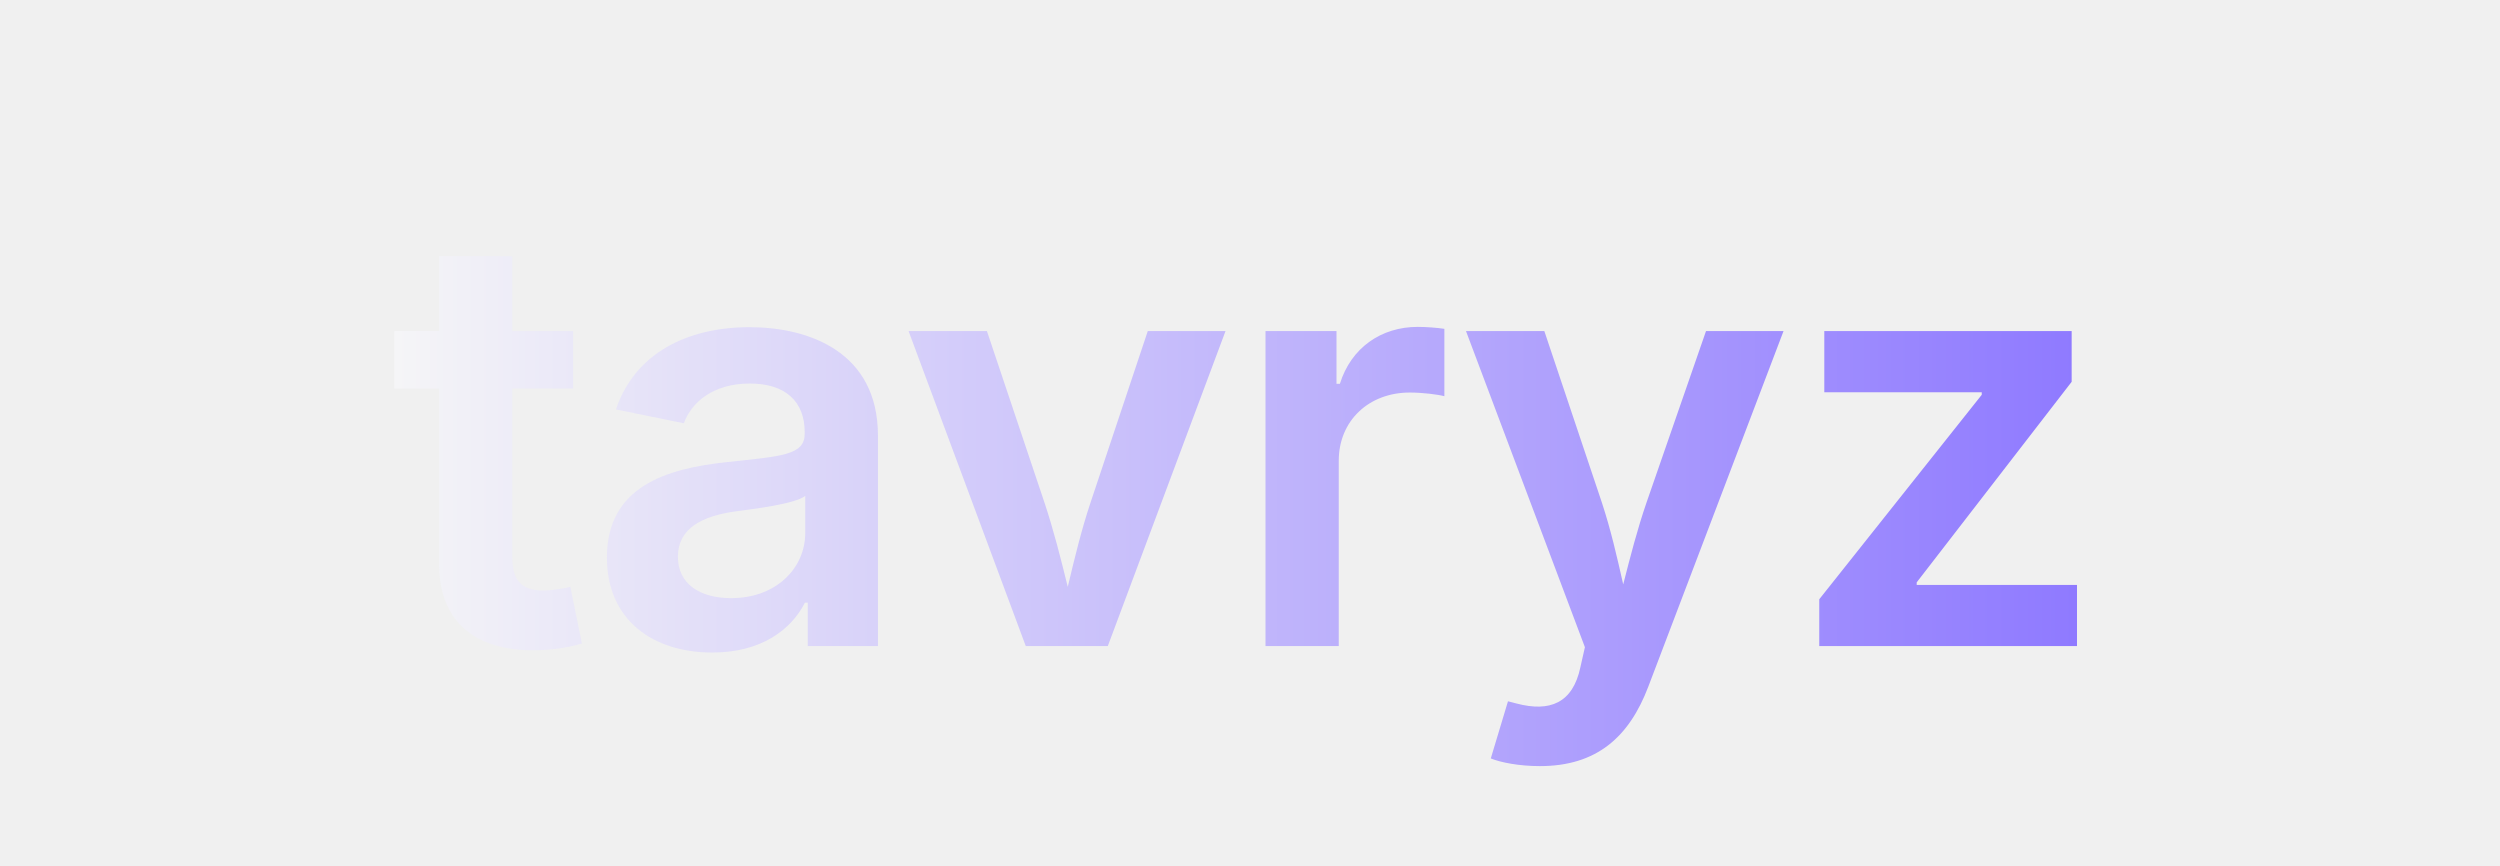
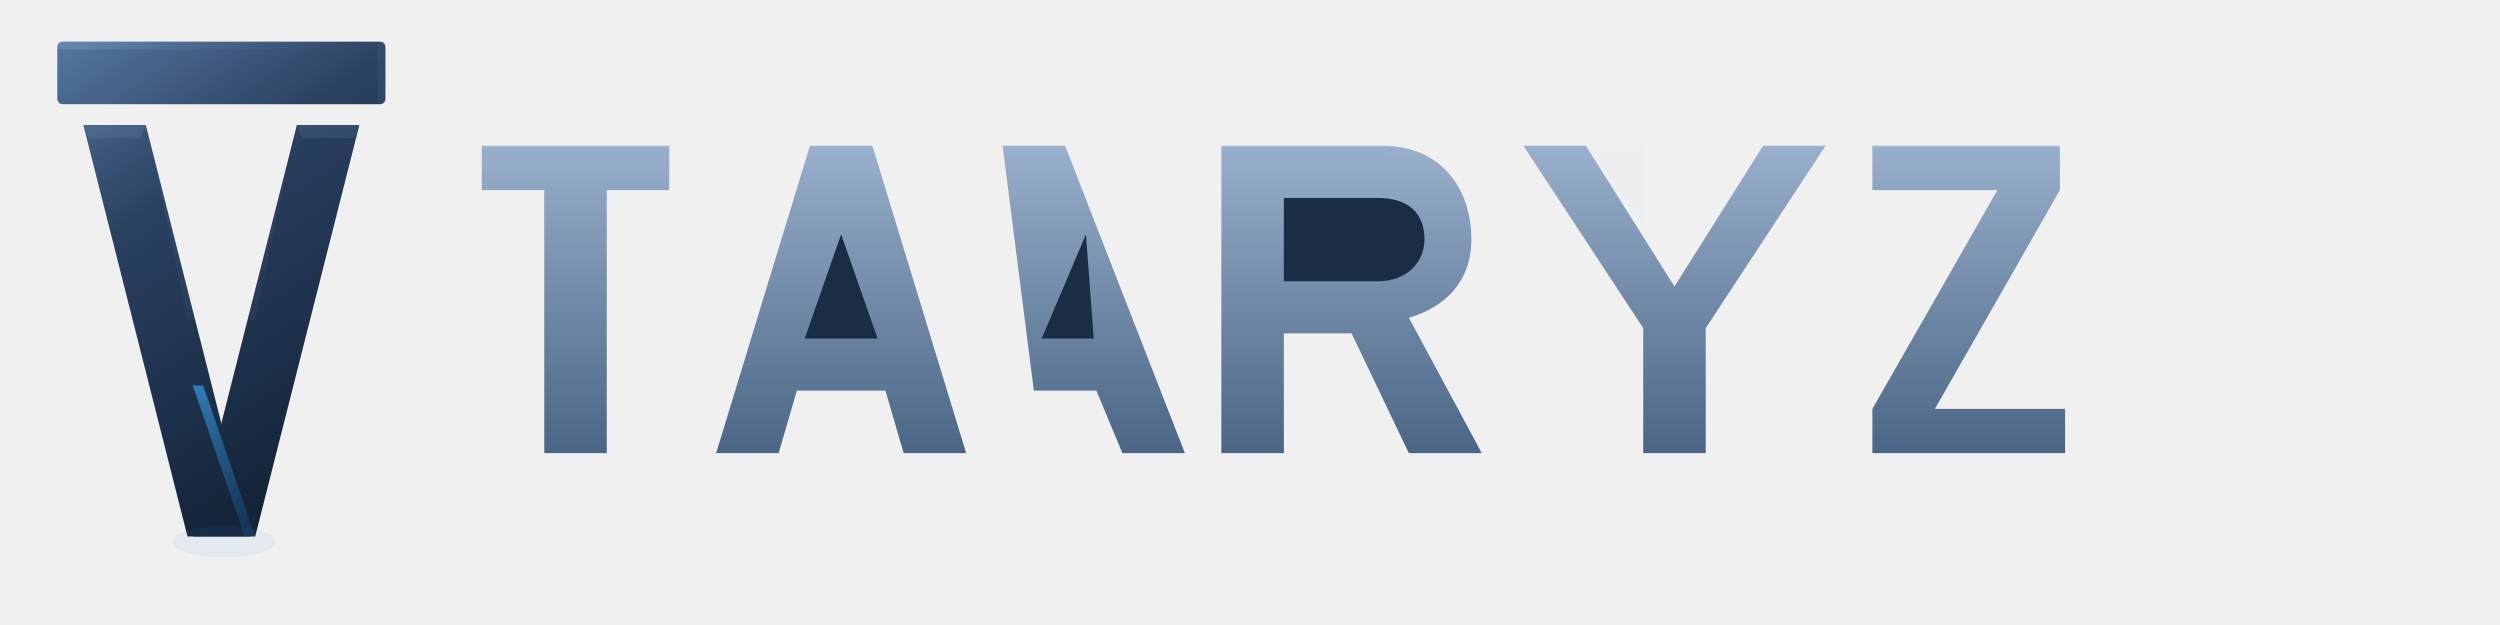
- <svg xmlns="http://www.w3.org/2000/svg" viewBox="140 310 520 180" fill="none">
+ <svg xmlns="http://www.w3.org/2000/svg" viewBox="0 0 960 240" fill="none">
  <defs>
-     <linearGradient id="logo-gradient" x1="0%" y1="0%" x2="100%" y2="0%">
-       <stop offset="0%" stop-color="#f5f5f7" />
-       <stop offset="100%" stop-color="#8f7aff" />
+     <linearGradient id="mark1" x1="0" y1="0" x2="130" y2="200" gradientUnits="userSpaceOnUse">
+       <stop offset="0%" stop-color="#5a7da8" />
+       <stop offset="35%" stop-color="#2a4060" />
+       <stop offset="70%" stop-color="#1a2d45" />
+       <stop offset="100%" stop-color="#0e1a28" />
+     </linearGradient>
+     <linearGradient id="markHL" x1="20" y1="0" x2="110" y2="50" gradientUnits="userSpaceOnUse">
+       <stop offset="0%" stop-color="#90b8e0" stop-opacity="0.25" />
+       <stop offset="100%" stop-color="#3a5a80" stop-opacity="0" />
+     </linearGradient>
+     <linearGradient id="accent" x1="55" y1="140" x2="85" y2="200" gradientUnits="userSpaceOnUse">
+       <stop offset="0%" stop-color="#3a9ee8" stop-opacity="0.7" />
+       <stop offset="100%" stop-color="#1a6ab0" stop-opacity="0.15" />
+     </linearGradient>
+     <linearGradient id="txt1" x1="0" y1="0" x2="0" y2="1">
+       <stop offset="0%" stop-color="#9ab0cc" />
+       <stop offset="100%" stop-color="#4a6585" />
+     </linearGradient>
+     <linearGradient id="txtEdge" x1="0" y1="0" x2="0" y2="1">
+       <stop offset="0%" stop-color="#b0c8e4" stop-opacity="0.3" />
+       <stop offset="100%" stop-color="#6080a0" stop-opacity="0" />
    </linearGradient>
  </defs>
-   <text x="400" y="400" text-anchor="middle" dominant-baseline="middle" font-family="-apple-system, BlinkMacSystemFont, 'Segoe UI', system-ui, sans-serif" font-size="120" font-weight="600" letter-spacing="-2" fill="url(#logo-gradient)">tavryz</text>
+   <g transform="translate(18, 8)">
+     <rect x="4" y="8" width="126" height="24" rx="2" fill="url(#mark1)" />
+     <rect x="4" y="8" width="126" height="3" rx="1.5" fill="url(#markHL)" />
+     <rect x="127" y="8" width="3" height="24" rx="1" fill="#b0c8e4" opacity="0.07" />
+     <path d="M 14 40 L 38 40 L 78 198 L 54 198 Z" fill="url(#mark1)" />
+     <path d="M 14 40 L 38 40 L 36 45 L 16 45 Z" fill="#b0c8e4" opacity="0.1" />
+     <path d="M 96 40 L 120 40 L 80 198 L 56 198 Z" fill="url(#mark1)" />
+     <path d="M 96 40 L 120 40 L 118 45 L 98 45 Z" fill="#b0c8e4" opacity="0.1" />
+     <path d="M 60 140 L 80 198 L 76 198 L 56 140 Z" fill="url(#accent)" />
+     <path d="M 40 48 L 94 48 L 80 115 L 54 115 Z" fill="white" opacity="0.035" />
+     <ellipse cx="68" cy="200" rx="20" ry="6" fill="#3a9ee8" opacity="0.08" />
+   </g>
+   <g transform="translate(185, 56)">
+     <path d="M 0 0 H 72 V 17 H 48 V 118 H 24 V 17 H 0 Z" fill="url(#txt1)" />
+     <path d="M 0 0 H 72 V 3.5 H 0 Z" fill="url(#txtEdge)" />
+     <path d="M 90 118 L 126 0 H 150 L 186 118 H 162 L 155 94 H 121 L 114 118 Z" fill="url(#txt1)" />
+     <path d="M 124 74 H 152 L 138 34 Z" fill="#1a2d45" />
+     <path d="M 200 0 H 224 L 270 118 H 246 L 236 94 L 212 94 L 200 0 Z" fill="url(#txt1)" />
+     <path d="M 215 74 L 232 34 L 235 74 Z" fill="#1a2d45" />
+     <path d="M 284 0 H 346 C 368 0 380 16 380 36 C 380 52 370 62 356 66 L 384 118 H 356 L 334 72 H 308 V 118 H 284 Z" fill="url(#txt1)" />
+     <path d="M 284 0 H 346 V 3.5 H 284 Z" fill="url(#txtEdge)" />
+     <path d="M 308 52 H 344 C 356 52 362 44 362 36 C 362 26 356 20 344 20 H 308 Z" fill="#1a2d45" />
+     <path d="M 400 0 H 424 L 458 54 L 492 0 H 516 L 470 70 V 118 H 446 V 70 Z" fill="url(#txt1)" />
+     <path d="M 400 0 H 424 L 446 30 L 446 0 Z" fill="#b0c8e4" opacity="0.05" />
+     <path d="M 534 0 H 606 L 606 17 L 558 101 L 608 101 L 608 118 H 534 V 101 L 582 17 H 534 Z" fill="url(#txt1)" />
+     <path d="M 534 0 H 606 V 3.5 H 534 Z" fill="url(#txtEdge)" />
+   </g>
</svg>
